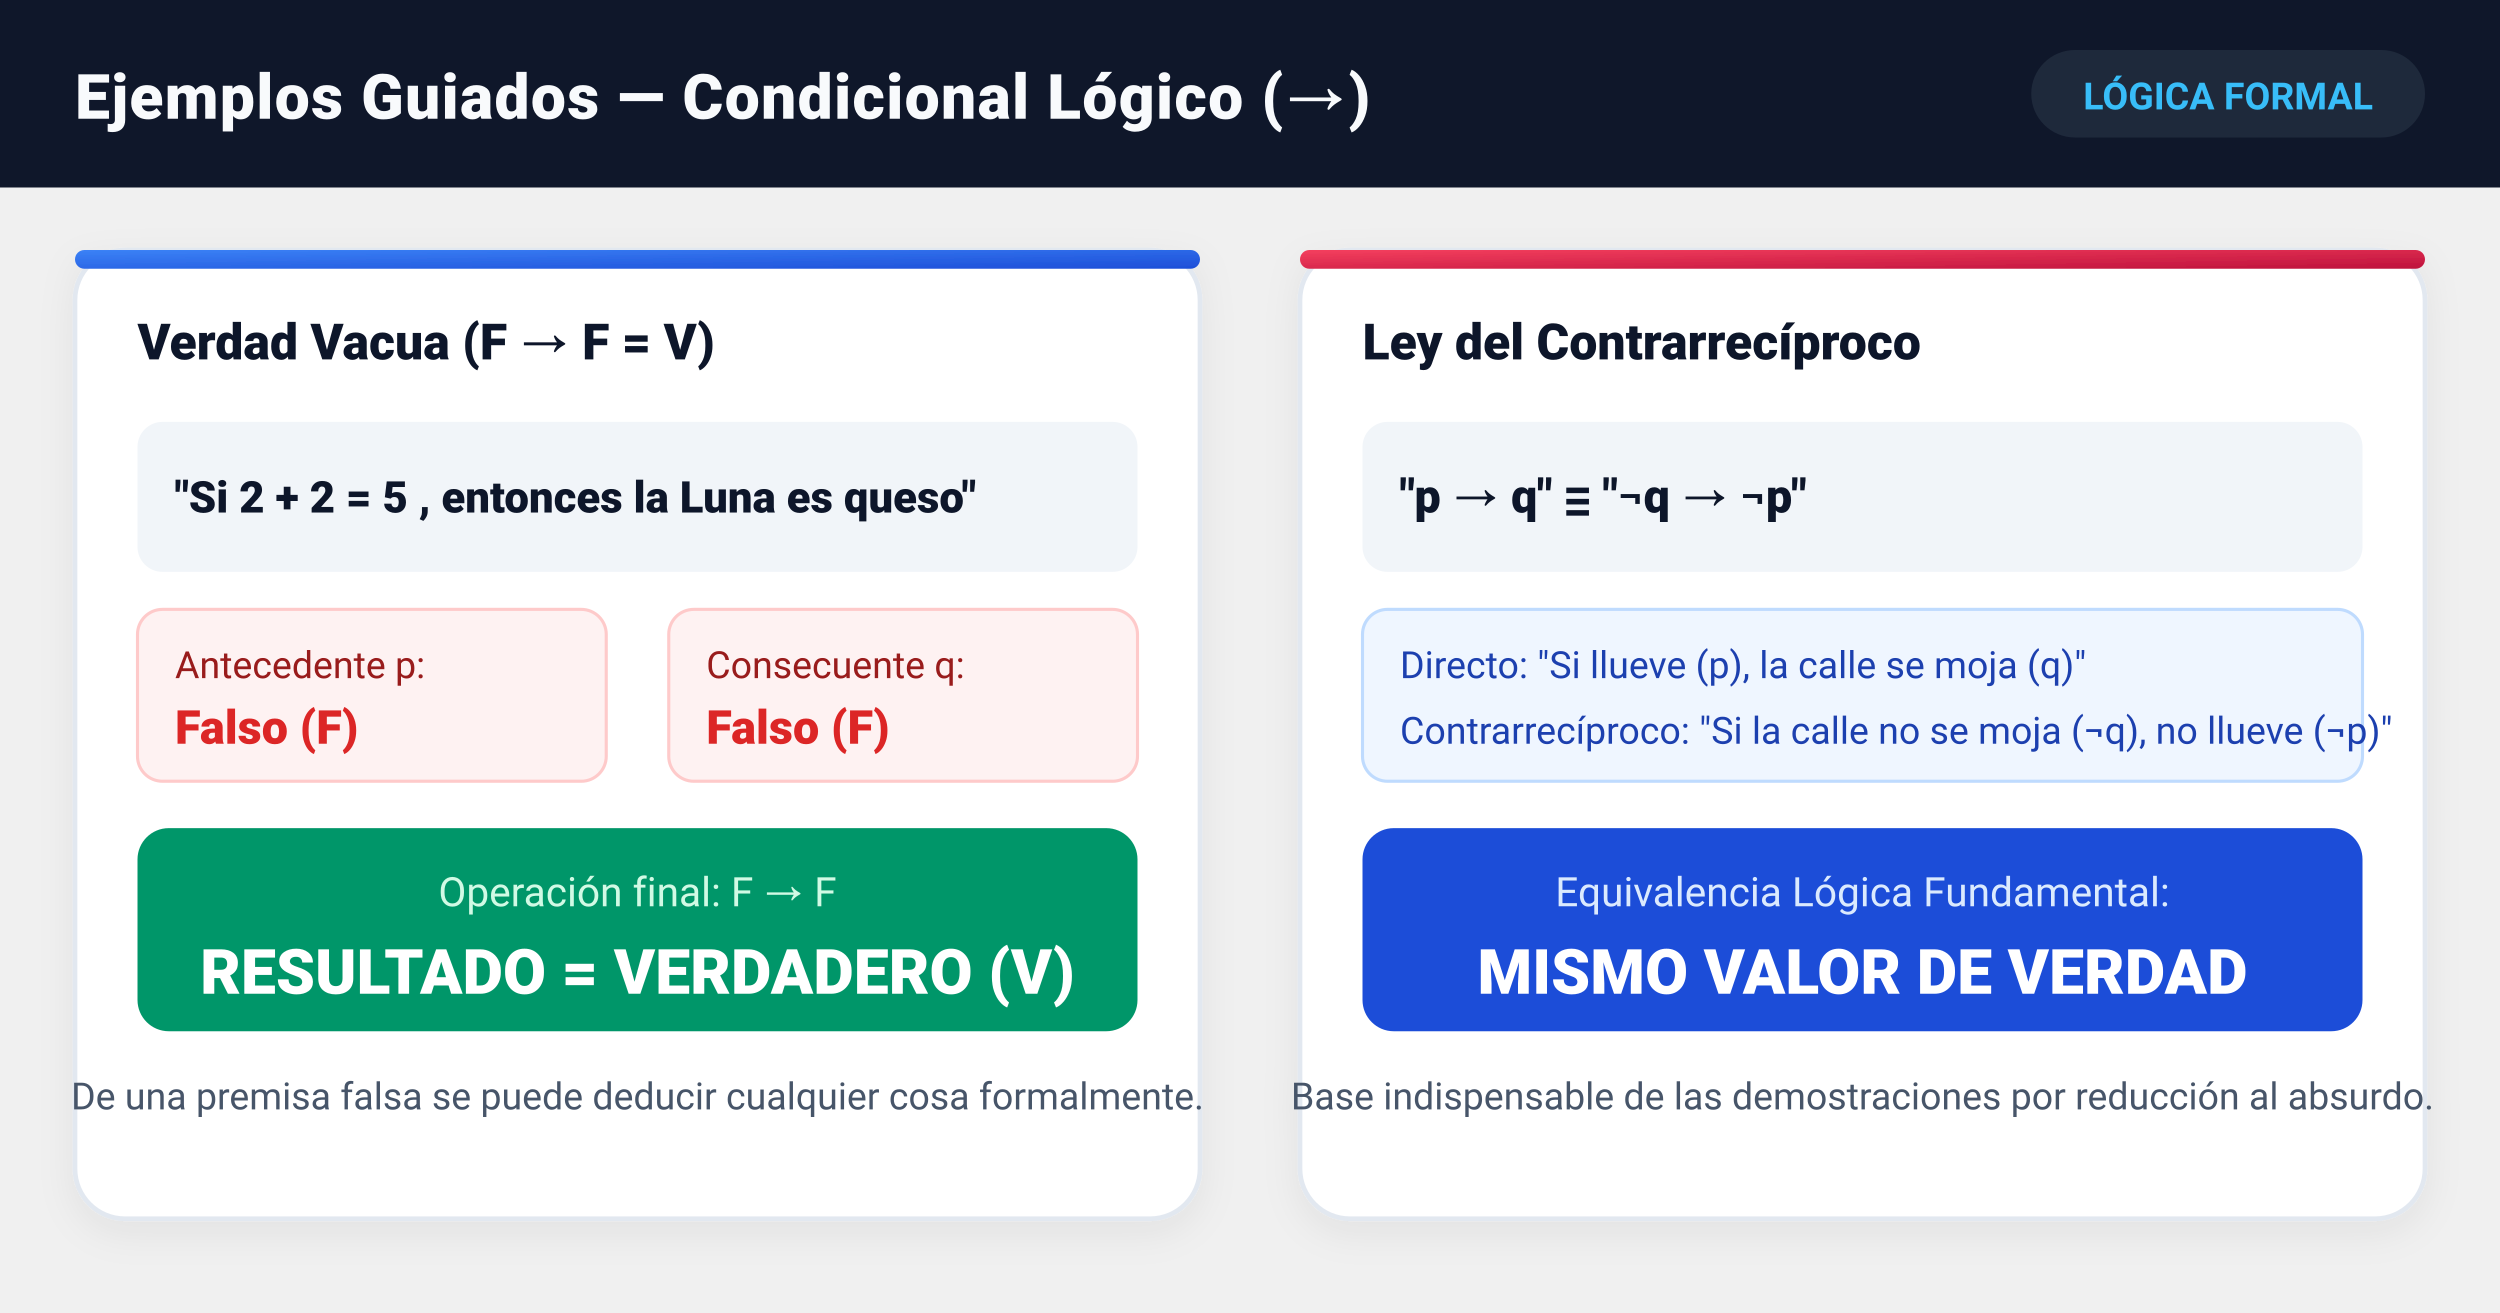
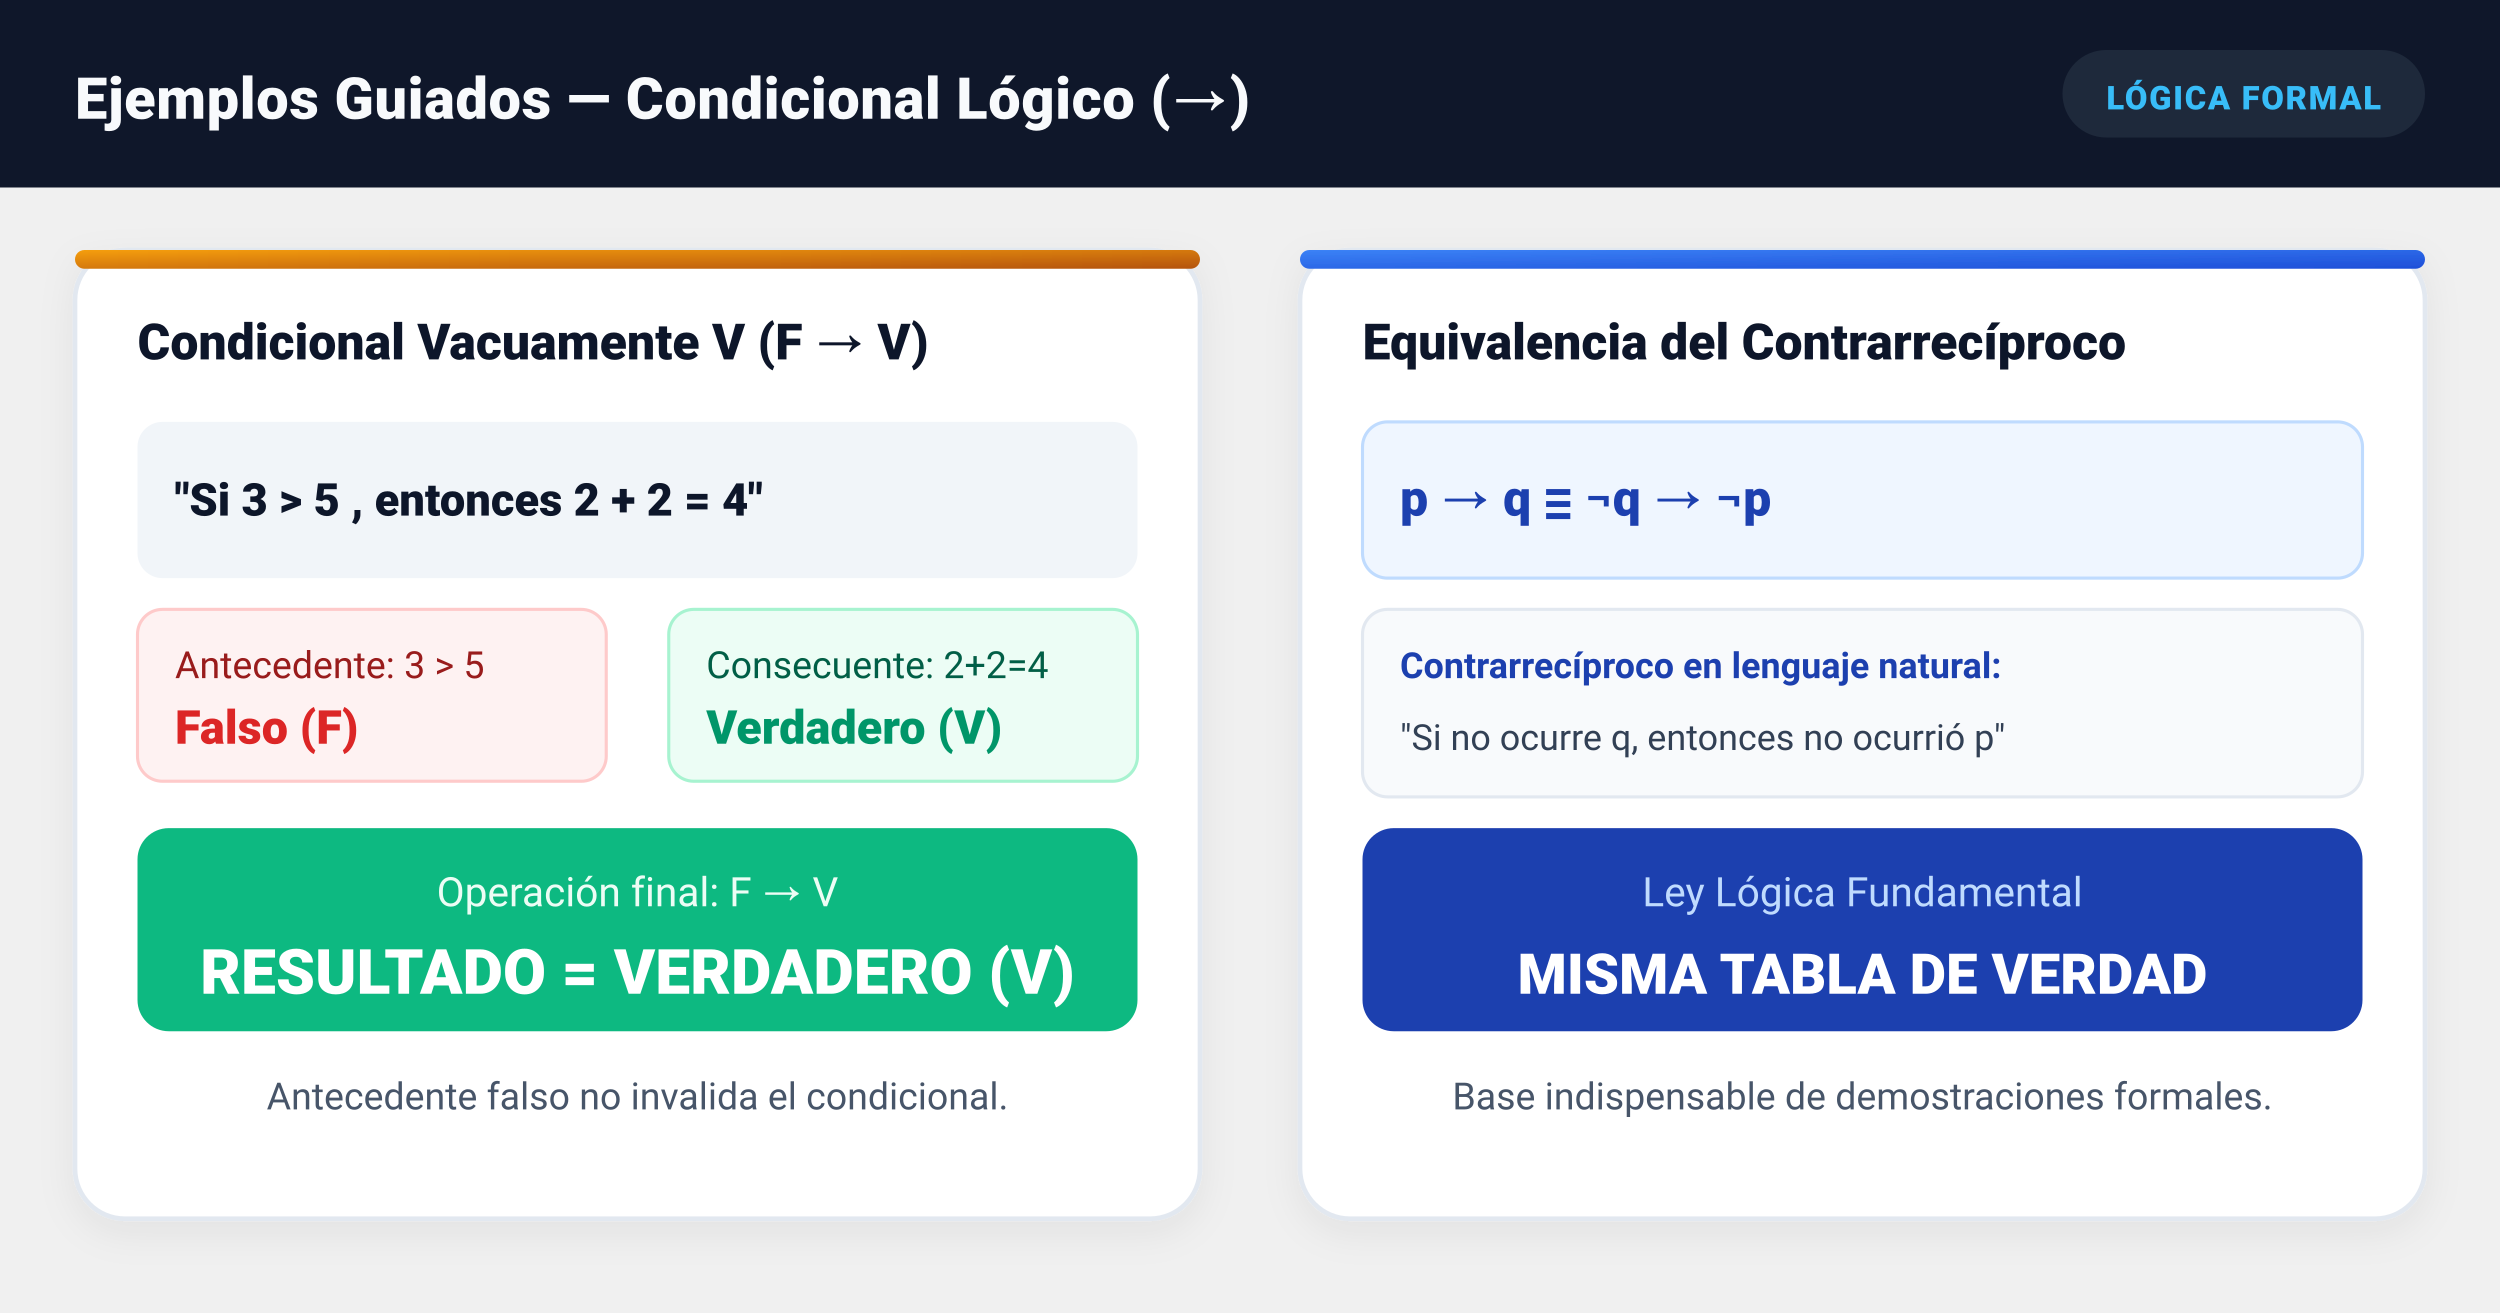
<svg xmlns="http://www.w3.org/2000/svg" viewBox="0 0 800 420" width="100%" height="100%" style="background:#f8fafc; font-family:system-ui,-apple-system,'Segoe UI',Roboto,Helvetica,Arial,sans-serif;">
  <defs>
    <filter id="shadow" x="-5%" y="-5%" width="110%" height="115%" filterUnits="userSpaceOnUse">
      <feDropShadow dx="0" dy="4" stdDeviation="6" flood-color="#0f172a" flood-opacity="0.06" />
    </filter>
    <linearGradient id="grad-teal" x1="0%" y1="0%" x2="100%" y2="100%">
      <stop offset="0%" stop-color="#0d9488" />
      <stop offset="100%" stop-color="#0f766e" />
    </linearGradient>
    <linearGradient id="grad-blue" x1="0%" y1="0%" x2="100%" y2="100%">
      <stop offset="0%" stop-color="#3b82f6" />
      <stop offset="100%" stop-color="#1d4ed8" />
    </linearGradient>
    <linearGradient id="grad-indigo" x1="0%" y1="0%" x2="100%" y2="100%">
      <stop offset="0%" stop-color="#6366f1" />
      <stop offset="100%" stop-color="#4338ca" />
    </linearGradient>
    <linearGradient id="grad-purple" x1="0%" y1="0%" x2="100%" y2="100%">
      <stop offset="0%" stop-color="#a855f7" />
      <stop offset="100%" stop-color="#7e22ce" />
    </linearGradient>
    <linearGradient id="grad-amber" x1="0%" y1="0%" x2="100%" y2="100%">
      <stop offset="0%" stop-color="#f59e0b" />
      <stop offset="100%" stop-color="#b45309" />
    </linearGradient>
    <linearGradient id="grad-rose" x1="0%" y1="0%" x2="100%" y2="100%">
      <stop offset="0%" stop-color="#f43f5e" />
      <stop offset="100%" stop-color="#be123c" />
    </linearGradient>
  </defs>
  <rect x="0" y="0" width="800" height="60" fill="#0f172a" />
-   <text x="24" y="38" fill="#f8fafc" font-size="20" font-weight="800" letter-spacing="0.02em">Ejemplos Guiados — Condicional Lógico (→)</text>
-   <rect x="650" y="16" width="126" height="28" rx="14" fill="#1e293b" />
-   <text x="713" y="35" fill="#38bdf8" font-size="12" font-weight="700" text-anchor="middle">LÓGICA FORMAL</text>
+   <text x="24" y="38" fill="#f8fafc" font-size="18.5" font-weight="800" letter-spacing="0.01em">Ejemplos Guiados — Condicional Lógico (→)</text>
+   <rect x="660" y="16" width="116" height="28" rx="14" fill="#1e293b" />
+   <text x="718" y="35" fill="#38bdf8" font-size="10.5" font-weight="800" text-anchor="middle" letter-spacing="0.05em">LÓGICA FORMAL</text>
  <g filter="url(#shadow)">
    <rect x="24" y="80" width="360" height="310" rx="16" fill="#ffffff" stroke="#e2e8f0" stroke-width="1.5" />
-     <rect x="24" y="80" width="360" height="6" fill="url(#grad-blue)" rx="3" />
-     <text x="44" y="115" fill="#0f172a" font-size="16" font-weight="800">Verdad Vacua (F → F = V)</text>
-     <rect x="44" y="135" width="320" height="48" rx="8" fill="#f1f5f9" />
-     <text x="56" y="164" fill="#0f172a" font-size="14" font-weight="800">"Si 2 + 2 = 5 , entonces la Luna es queso"</text>
+     <rect x="24" y="80" width="360" height="6" fill="url(#grad-amber)" rx="3" />
+     <text x="44" y="115" fill="#0f172a" font-size="16" font-weight="800">Condicional Vacuamente V (F → V)</text>
+     <rect x="44" y="135" width="320" height="50" rx="8" fill="#f1f5f9" />
+     <text x="56" y="165" fill="#0f172a" font-size="14.5" font-weight="800">"Si 3 &gt; 5 , entonces 2 + 2 = 4"</text>
    <rect x="44" y="195" width="150" height="55" rx="8" fill="#fef2f2" stroke="#fecaca" />
-     <text x="56" y="217" fill="#991b1b" font-size="12">Antecedente p:</text>
+     <text x="56" y="217" fill="#991b1b" font-size="12">Antecedente: 3 &gt; 5</text>
    <text x="56" y="238" fill="#dc2626" font-size="15" font-weight="800">Falso (F)</text>
-     <rect x="214" y="195" width="150" height="55" rx="8" fill="#fef2f2" stroke="#fecaca" />
-     <text x="226" y="217" fill="#991b1b" font-size="12">Consecuente q:</text>
-     <text x="226" y="238" fill="#dc2626" font-size="15" font-weight="800">Falso (F)</text>
-     <rect x="44" y="265" width="320" height="65" rx="10" fill="#059669" />
-     <text x="204" y="290" fill="#d1fae5" font-size="13" text-anchor="middle">Operación final: F → F</text>
+     <rect x="214" y="195" width="150" height="55" rx="8" fill="#ecfdf5" stroke="#a7f3d0" />
+     <text x="226" y="217" fill="#065f46" font-size="12">Consecuente: 2+2=4</text>
+     <text x="226" y="238" fill="#059669" font-size="15" font-weight="800">Verdadero (V)</text>
+     <rect x="44" y="265" width="320" height="65" rx="10" fill="#10b981" />
+     <text x="204" y="290" fill="#ecfdf5" font-size="13" text-anchor="middle">Operación final: F → V</text>
    <text x="204" y="318" fill="#ffffff" font-size="20" font-weight="900" text-anchor="middle">RESULTADO = VERDADERO (V)</text>
-     <text x="204" y="355" fill="#475569" font-size="12" text-anchor="middle">De una premisa falsa se puede deducir cualquier cosa formalmente.</text>
+     <text x="204" y="355" fill="#475569" font-size="12" text-anchor="middle">Antecedente falso no invalida el condicional.</text>
  </g>
  <g filter="url(#shadow)">
    <rect x="416" y="80" width="360" height="310" rx="16" fill="#ffffff" stroke="#e2e8f0" stroke-width="1.5" />
-     <rect x="416" y="80" width="360" height="6" fill="url(#grad-rose)" rx="3" />
-     <text x="436" y="115" fill="#0f172a" font-size="16" font-weight="800">Ley del Contrarrecíproco</text>
-     <rect x="436" y="135" width="320" height="48" rx="8" fill="#f1f5f9" />
-     <text x="448" y="164" fill="#0f172a" font-size="15" font-weight="800">"p → q"   ≡   "¬q → ¬p"</text>
-     <rect x="436" y="195" width="320" height="55" rx="8" fill="#eff6ff" stroke="#bfdbfe" />
-     <text x="448" y="217" fill="#1e40af" font-size="12">Directo: "Si llueve (p), la calle se moja (q)"</text>
-     <text x="448" y="238" fill="#1e40af" font-size="12">Contrarrecíproco: "Si la calle no se moja (¬q), no llueve (¬p)"</text>
-     <rect x="436" y="265" width="320" height="65" rx="10" fill="#1d4ed8" />
-     <text x="596" y="290" fill="#dbeafe" font-size="13" text-anchor="middle">Equivalencia Lógica Fundamental:</text>
-     <text x="596" y="318" fill="#ffffff" font-size="20" font-weight="900" text-anchor="middle">MISMO VALOR DE VERDAD</text>
-     <text x="596" y="355" fill="#475569" font-size="12" text-anchor="middle">Base indispensable de las demostraciones por reducción al absurdo.</text>
+     <rect x="416" y="80" width="360" height="6" fill="url(#grad-blue)" rx="3" />
+     <text x="436" y="115" fill="#0f172a" font-size="16" font-weight="800">Equivalencia del Contrarrecíproco</text>
+     <rect x="436" y="135" width="320" height="50" rx="8" fill="#eff6ff" stroke="#bfdbfe" />
+     <text x="448" y="165" fill="#1e40af" font-size="16" font-weight="900">p → q   ≡   ¬q → ¬p</text>
+     <rect x="436" y="195" width="320" height="60" rx="8" fill="#f8fafc" stroke="#e2e8f0" />
+     <text x="448" y="217" fill="#1e40af" font-size="11.5" font-weight="700">Contrarrecíproco en lenguaje natural:</text>
+     <text x="448" y="240" fill="#334155" font-size="11.5">"Si no ocurre q, entonces no ocurrió p"</text>
+     <rect x="436" y="265" width="320" height="65" rx="10" fill="#1e40af" />
+     <text x="596" y="290" fill="#bfdbfe" font-size="13" text-anchor="middle">Ley Lógica Fundamental</text>
+     <text x="596" y="318" fill="#ffffff" font-size="18" font-weight="900" text-anchor="middle">MISMA TABLA DE VERDAD</text>
+     <text x="596" y="355" fill="#475569" font-size="12" text-anchor="middle">Base indispensable de demostraciones formales.</text>
  </g>
</svg>
